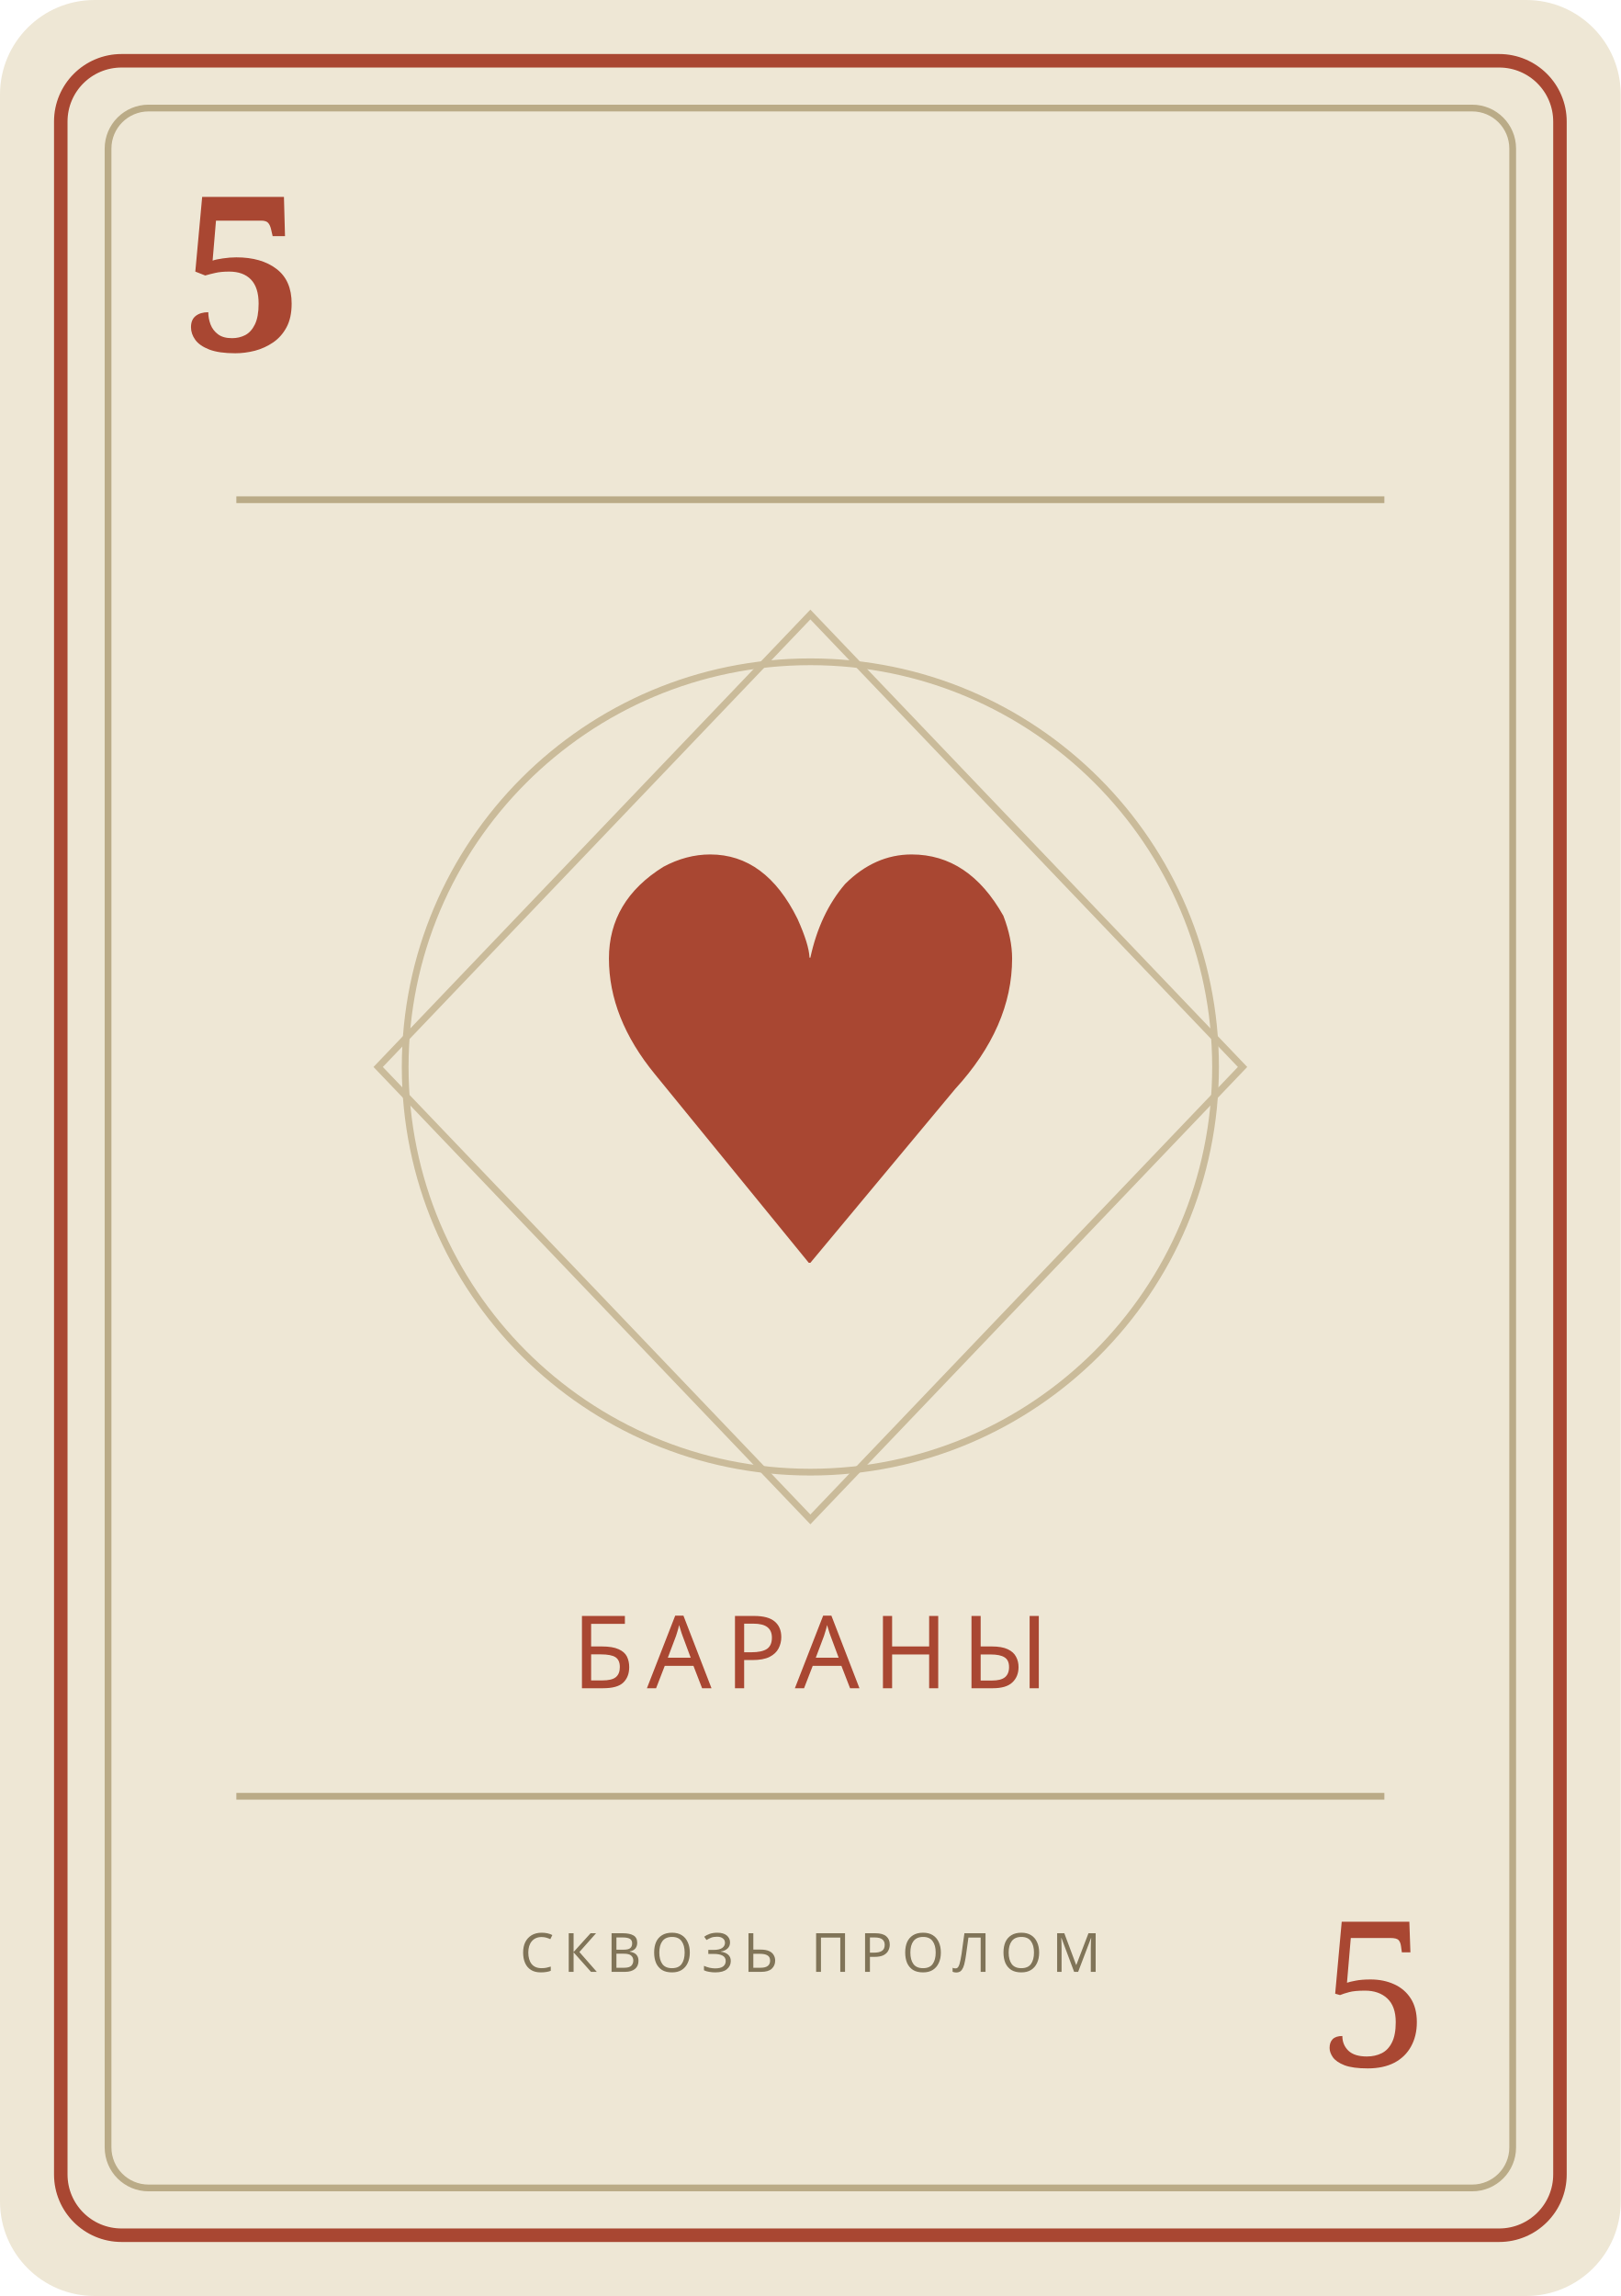
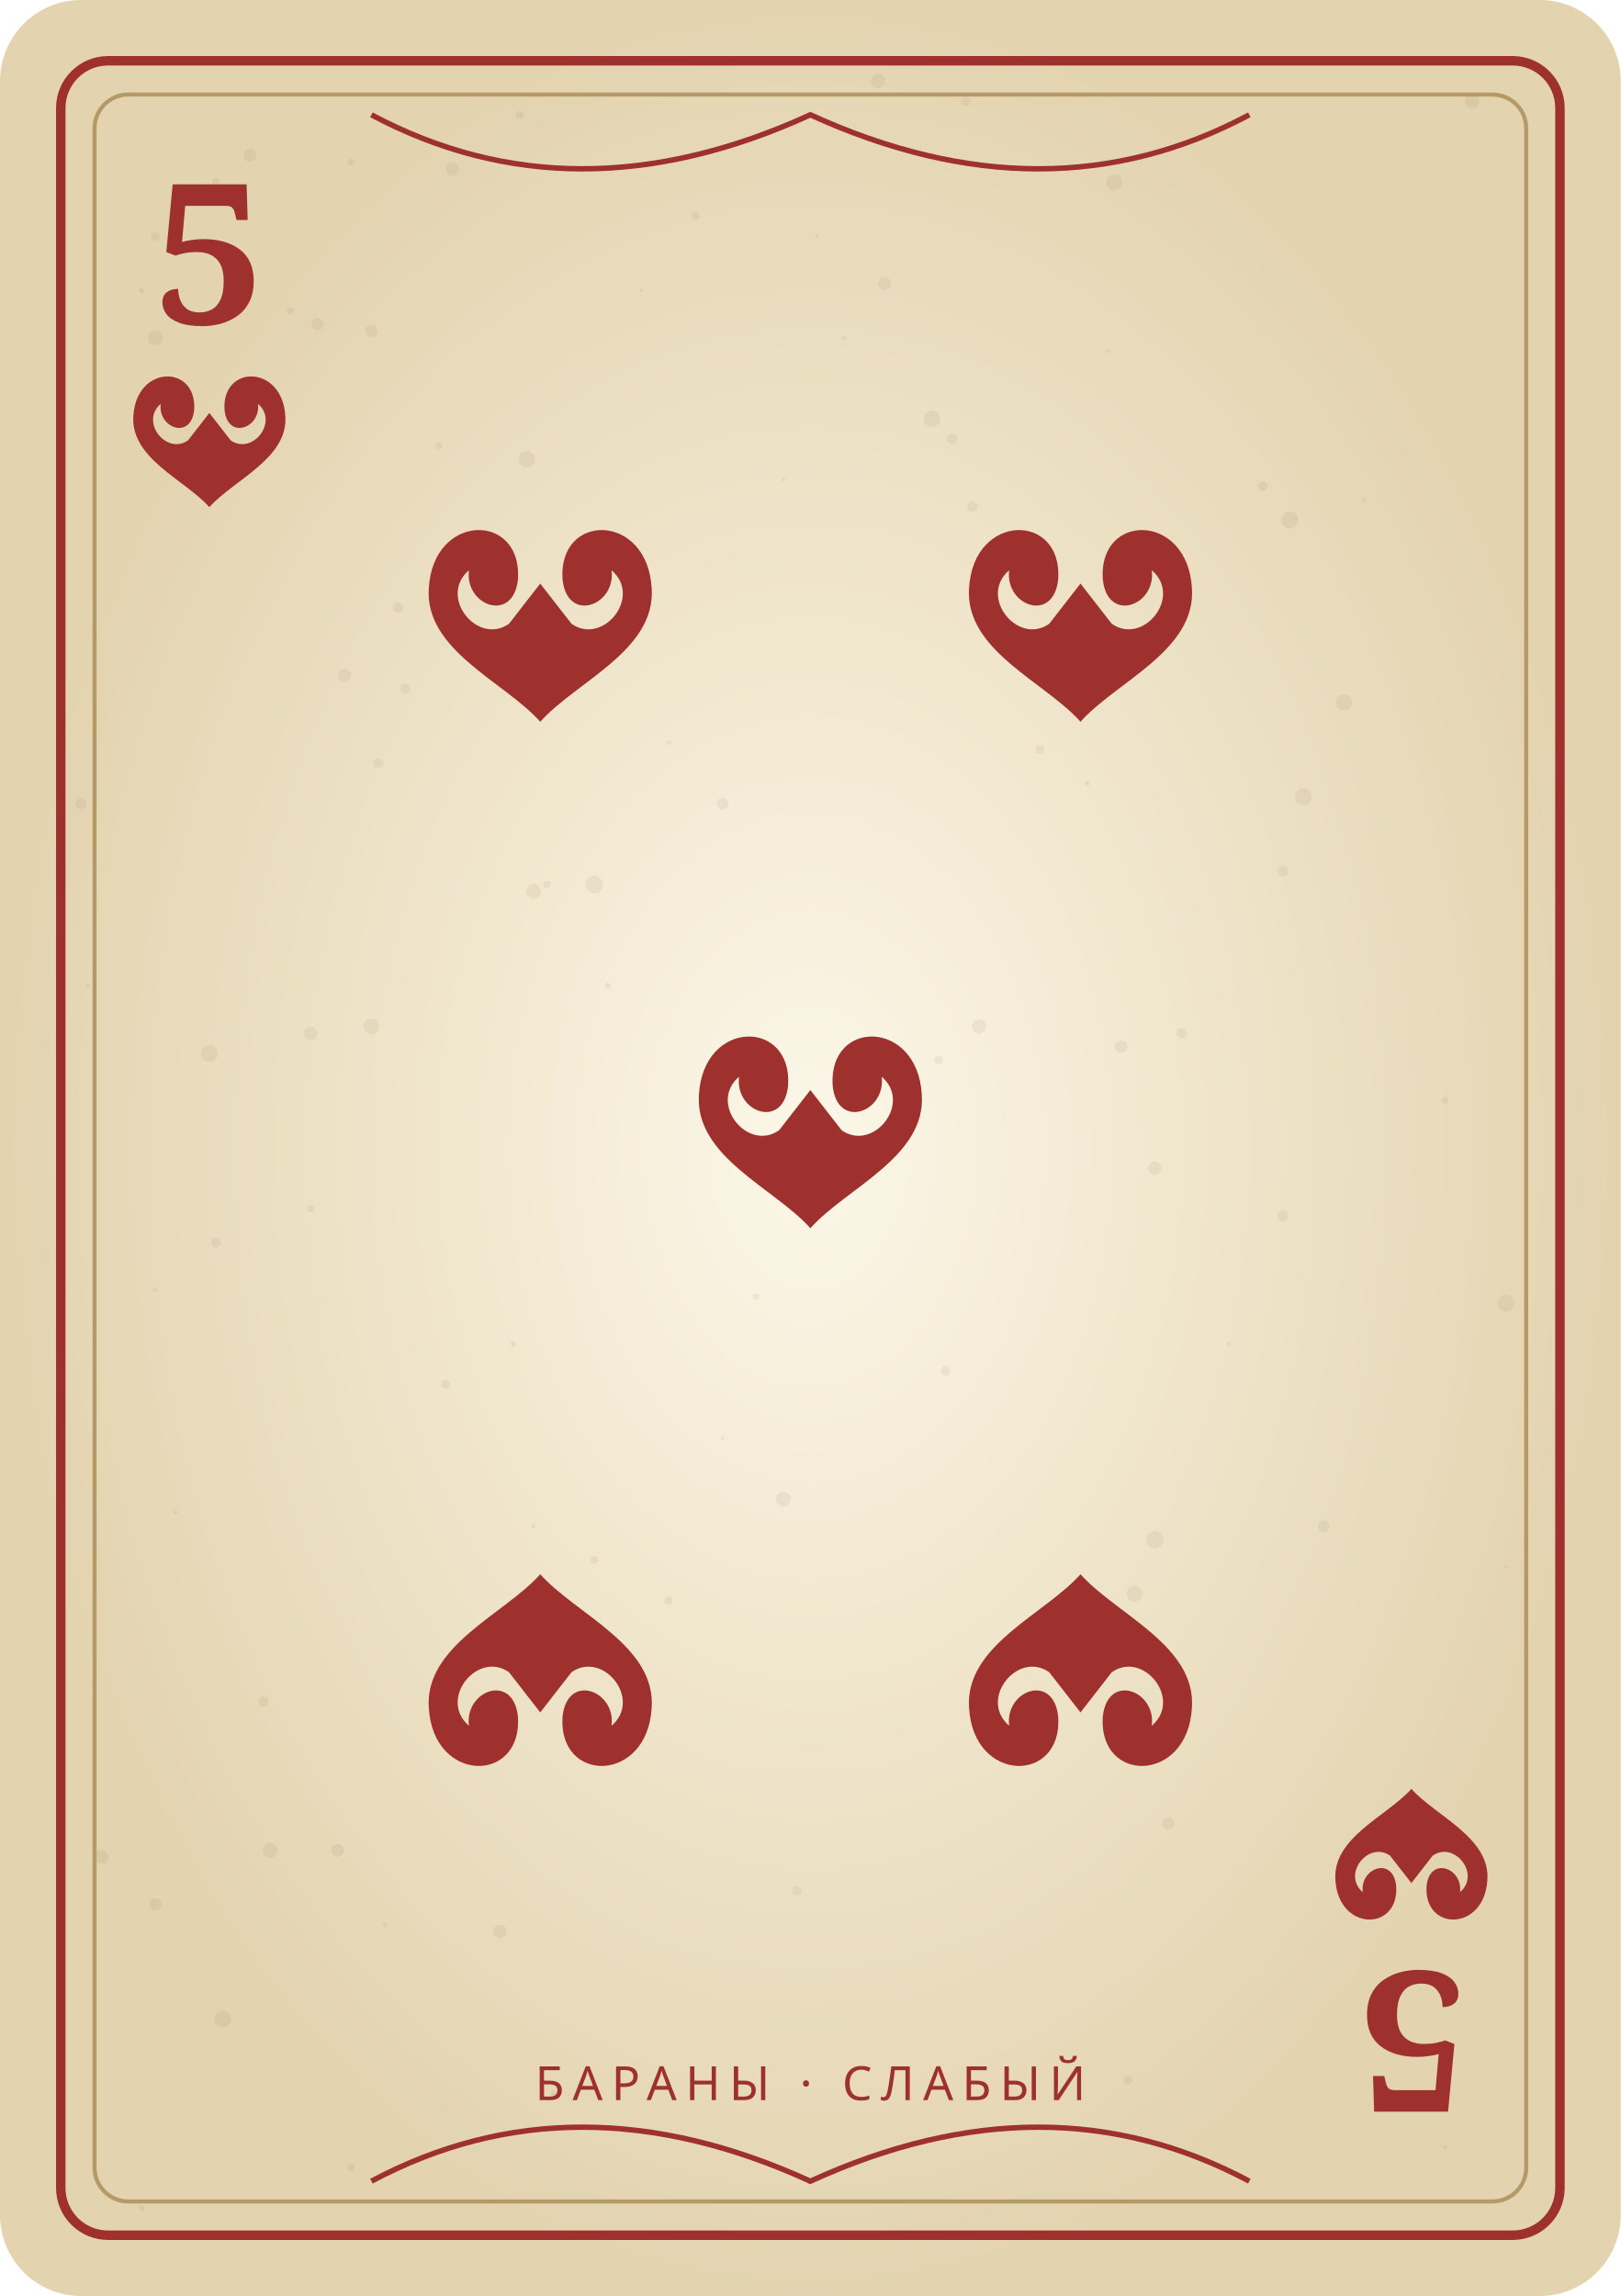
<svg xmlns="http://www.w3.org/2000/svg" width="240" height="340" viewBox="0 0 240 340">
-   <rect width="240" height="340" rx="14" fill="#eee7d5" />
-   <rect x="9" y="9" width="222" height="322" rx="9" fill="none" stroke="#a94732" stroke-width="2" />
-   <rect x="16" y="16" width="208" height="308" rx="6" fill="none" stroke="#baab87" />
-   <path d="M35 74H205M35 266H205" stroke="#baab87" />
-   <text x="27" y="52" font-family="Georgia,serif" font-weight="bold" font-size="32" fill="#a94732">5</text>
-   <text x="212" y="306" text-anchor="end" font-family="Georgia,serif" font-size="30" fill="#a94732">5</text>
-   <circle cx="120" cy="158" r="60" fill="none" stroke="#cabb9a" />
-   <path d="M120 91L184 158L120 225L56 158Z" fill="none" stroke="#cabb9a" />
-   <text x="120" y="187" text-anchor="middle" font-family="Georgia,serif" font-size="83" fill="#a94732">♥</text>
-   <text x="120" y="250" text-anchor="middle" font-family="sans-serif" font-size="15" letter-spacing="2" fill="#a94732">БАРАНЫ</text>
-   <text x="120" y="292" text-anchor="middle" font-family="sans-serif" font-size="8" letter-spacing="1.4" fill="#807458">СКВОЗЬ ПРОЛОМ</text>
+   <defs>
+     <radialGradient id="paper">
+       <stop stop-color="#fcf7e8" />
+       <stop offset="1" stop-color="#e3d3af" />
+     </radialGradient>
+   </defs>
+   <rect width="240" height="340" rx="12" fill="url(#paper)" />
+   <circle cx="164" cy="52" r="0.29" fill="#806342" opacity=".09" />
+   <circle cx="111" cy="158" r="0.95" fill="#806342" opacity=".09" />
+   <circle cx="23" cy="191" r="0.26" fill="#806342" opacity=".09" />
+   <circle cx="130" cy="12" r="1.06" fill="#806342" opacity=".09" />
+   <circle cx="32" cy="27" r="0.58" fill="#806342" opacity=".09" />
+   <circle cx="13" cy="146" r="0.34" fill="#806342" opacity=".09" />
+   <circle cx="77" cy="17" r="0.60" fill="#806342" opacity=".09" />
+   <circle cx="39" cy="252" r="0.77" fill="#806342" opacity=".09" />
+   <circle cx="167" cy="308" r="0.68" fill="#806342" opacity=".09" />
+   <circle cx="40" cy="274" r="1.11" fill="#806342" opacity=".09" />
+   <circle cx="76" cy="199" r="0.41" fill="#806342" opacity=".09" />
+   <circle cx="118" cy="280" r="0.69" fill="#806342" opacity=".09" />
+   <circle cx="166" cy="155" r="0.94" fill="#806342" opacity=".09" />
+   <circle cx="46" cy="179" r="0.55" fill="#806342" opacity=".09" />
+   <circle cx="99" cy="110" r="0.35" fill="#806342" opacity=".09" />
+   <circle cx="165" cy="27" r="1.20" fill="#806342" opacity=".09" />
+   <circle cx="144" cy="75" r="0.78" fill="#806342" opacity=".09" />
+   <circle cx="79" cy="226" r="0.28" fill="#806342" opacity=".09" />
+   <circle cx="107" cy="119" r="0.87" fill="#806342" opacity=".09" />
+   <circle cx="81" cy="131" r="0.58" fill="#806342" opacity=".09" />
+   <circle cx="37" cy="23" r="0.96" fill="#806342" opacity=".09" />
+   <circle cx="88" cy="131" r="1.28" fill="#806342" opacity=".09" />
+   <circle cx="116" cy="71" r="0.30" fill="#806342" opacity=".09" />
+   <circle cx="187" cy="72" r="0.73" fill="#806342" opacity=".09" />
+   <circle cx="55" cy="49" r="0.91" fill="#806342" opacity=".09" />
+   <circle cx="32" cy="184" r="0.74" fill="#806342" opacity=".09" />
+   <circle cx="190" cy="129" r="0.81" fill="#806342" opacity=".09" />
+   <circle cx="199" cy="104" r="1.21" fill="#806342" opacity=".09" />
+   <circle cx="23" cy="50" r="1.10" fill="#806342" opacity=".09" />
+   <circle cx="47" cy="48" r="0.89" fill="#806342" opacity=".09" />
+   <circle cx="82" cy="243" r="0.99" fill="#806342" opacity=".09" />
+   <circle cx="139" cy="157" r="0.64" fill="#806342" opacity=".09" />
+   <circle cx="145" cy="152" r="1.06" fill="#806342" opacity=".09" />
+   <circle cx="141" cy="65" r="0.77" fill="#806342" opacity=".09" />
+   <circle cx="33" cy="299" r="1.23" fill="#806342" opacity=".09" />
+   <circle cx="196" cy="226" r="0.87" fill="#806342" opacity=".09" />
+   <circle cx="23" cy="35" r="0.64" fill="#806342" opacity=".09" />
+   <circle cx="90" cy="146" r="0.47" fill="#806342" opacity=".09" />
+   <circle cx="125" cy="50" r="0.31" fill="#806342" opacity=".09" />
+   <circle cx="74" cy="286" r="1.00" fill="#806342" opacity=".09" />
+   <circle cx="79" cy="96" r="0.35" fill="#806342" opacity=".09" />
+   <circle cx="66" cy="205" r="0.67" fill="#806342" opacity=".09" />
+   <circle cx="31" cy="156" r="1.24" fill="#806342" opacity=".09" />
+   <circle cx="34" cy="70" r="1.04" fill="#806342" opacity=".09" />
+   <circle cx="218" cy="15" r="1.08" fill="#806342" opacity=".09" />
+   <circle cx="112" cy="192" r="0.48" fill="#806342" opacity=".09" />
+   <circle cx="193" cy="118" r="1.25" fill="#806342" opacity=".09" />
+   <circle cx="46" cy="153" r="0.99" fill="#806342" opacity=".09" />
+   <circle cx="21" cy="43" r="0.42" fill="#806342" opacity=".09" />
+   <circle cx="175" cy="153" r="0.77" fill="#806342" opacity=".09" />
+   <circle cx="202" cy="74" r="0.29" fill="#806342" opacity=".09" />
+   <circle cx="107" cy="213" r="0.26" fill="#806342" opacity=".09" />
+   <circle cx="140" cy="203" r="0.71" fill="#806342" opacity=".09" />
+   <circle cx="168" cy="236" r="1.17" fill="#806342" opacity=".09" />
+   <circle cx="168" cy="95" r="1.23" fill="#806342" opacity=".09" />
+   <circle cx="95" cy="43" r="0.28" fill="#806342" opacity=".09" />
+   <circle cx="171" cy="173" r="0.98" fill="#806342" opacity=".09" />
+   <circle cx="52" cy="321" r="0.58" fill="#806342" opacity=".09" />
+   <circle cx="15" cy="275" r="1.02" fill="#806342" opacity=".09" />
+   <circle cx="78" cy="68" r="1.22" fill="#806342" opacity=".09" />
+   <circle cx="81" cy="241" r="1.22" fill="#806342" opacity=".09" />
+   <circle cx="65" cy="66" r="0.54" fill="#806342" opacity=".09" />
+   <circle cx="145" cy="252" r="1.10" fill="#806342" opacity=".09" />
+   <circle cx="43" cy="46" r="0.52" fill="#806342" opacity=".09" />
+   <circle cx="79" cy="132" r="1.12" fill="#806342" opacity=".09" />
+   <circle cx="138" cy="62" r="1.23" fill="#806342" opacity=".09" />
+   <circle cx="99" cy="237" r="0.63" fill="#806342" opacity=".09" />
+   <circle cx="59" cy="90" r="0.76" fill="#806342" opacity=".09" />
+   <circle cx="223" cy="232" r="0.31" fill="#806342" opacity=".09" />
+   <circle cx="56" cy="113" r="0.73" fill="#806342" opacity=".09" />
+   <circle cx="214" cy="318" r="0.33" fill="#806342" opacity=".09" />
+   <circle cx="12" cy="119" r="0.84" fill="#806342" opacity=".09" />
+   <circle cx="51" cy="100" r="0.95" fill="#806342" opacity=".09" />
+   <circle cx="161" cy="116" r="0.37" fill="#806342" opacity=".09" />
+   <circle cx="182" cy="199" r="0.30" fill="#806342" opacity=".09" />
+   <circle cx="26" cy="224" r="0.32" fill="#806342" opacity=".09" />
+   <circle cx="23" cy="282" r="0.92" fill="#806342" opacity=".09" />
+   <circle cx="60" cy="102" r="0.74" fill="#806342" opacity=".09" />
+   <circle cx="52" cy="24" r="0.53" fill="#806342" opacity=".09" />
+   <circle cx="154" cy="111" r="0.65" fill="#806342" opacity=".09" />
+   <circle cx="55" cy="152" r="1.17" fill="#806342" opacity=".09" />
+   <circle cx="116" cy="222" r="1.11" fill="#806342" opacity=".09" />
+   <circle cx="173" cy="270" r="0.91" fill="#806342" opacity=".09" />
+   <circle cx="223" cy="193" r="1.24" fill="#806342" opacity=".09" />
+   <circle cx="50" cy="274" r="0.94" fill="#806342" opacity=".09" />
+   <circle cx="171" cy="228" r="1.29" fill="#806342" opacity=".09" />
+   <circle cx="21" cy="327" r="0.45" fill="#806342" opacity=".09" />
+   <circle cx="190" cy="180" r="0.85" fill="#806342" opacity=".09" />
+   <circle cx="159" cy="90" r="0.35" fill="#806342" opacity=".09" />
+   <circle cx="160" cy="90" r="0.57" fill="#806342" opacity=".09" />
+   <circle cx="143" cy="15" r="0.68" fill="#806342" opacity=".09" />
+   <circle cx="121" cy="35" r="0.27" fill="#806342" opacity=".09" />
+   <circle cx="67" cy="25" r="0.96" fill="#806342" opacity=".09" />
+   <circle cx="131" cy="42" r="0.97" fill="#806342" opacity=".09" />
+   <circle cx="88" cy="231" r="0.59" fill="#806342" opacity=".09" />
+   <circle cx="103" cy="32" r="0.58" fill="#806342" opacity=".09" />
+   <circle cx="214" cy="163" r="0.51" fill="#806342" opacity=".09" />
+   <circle cx="57" cy="285" r="0.34" fill="#806342" opacity=".09" />
+   <circle cx="82" cy="310" r="0.41" fill="#806342" opacity=".09" />
+   <circle cx="191" cy="77" r="1.26" fill="#806342" opacity=".09" />
+   <rect x="9" y="9" width="222" height="322" rx="7" fill="none" stroke="#9e302d" stroke-width="1.4" />
+   <rect x="14" y="14" width="212" height="312" rx="5" fill="none" stroke="#b59a68" stroke-width=".6" />
+   <path d="M55 17Q85 33 120 17Q155 33 185 17M55 323Q85 307 120 323Q155 307 185 323" fill="none" stroke="#9e302d" stroke-width=".8" />
+   <text x="31" y="48" text-anchor="middle" font-family="Georgia,serif" font-weight="bold" font-size="29" fill="#9e302d">5</text>
+   <g transform="translate(31 67) rotate(0) scale(0.45)">
+     <path d="M0 18C-8 9-26 2-25-12C-24-29-4-29-5-14C-6-4-17-8-16-16C-23-10-14 1-7-4L0-13L7-4C14 1 23-10 16-16C17-8 6-4 5-14C4-29 24-29 25-12C26 2 8 9 0 18Z" fill="#9e302d" fill-rule="evenodd" />
+   </g>
+   <g transform="rotate(180 120 170)">
+     <text x="31" y="48" text-anchor="middle" font-family="Georgia,serif" font-weight="bold" font-size="29" fill="#9e302d">5</text>
+     <g transform="translate(31 67) rotate(0) scale(0.45)">
+       <path d="M0 18C-8 9-26 2-25-12C-24-29-4-29-5-14C-6-4-17-8-16-16C-23-10-14 1-7-4L0-13L7-4C14 1 23-10 16-16C17-8 6-4 5-14C4-29 24-29 25-12C26 2 8 9 0 18Z" fill="#9e302d" fill-rule="evenodd" />
+     </g>
+   </g>
+   <g transform="translate(80 95) rotate(0) scale(0.66)">
+     <path d="M0 18C-8 9-26 2-25-12C-24-29-4-29-5-14C-6-4-17-8-16-16C-23-10-14 1-7-4L0-13L7-4C14 1 23-10 16-16C17-8 6-4 5-14C4-29 24-29 25-12C26 2 8 9 0 18Z" fill="#9e302d" fill-rule="evenodd" />
+   </g>
+   <g transform="translate(160 95) rotate(0) scale(0.66)">
+     <path d="M0 18C-8 9-26 2-25-12C-24-29-4-29-5-14C-6-4-17-8-16-16C-23-10-14 1-7-4L0-13L7-4C14 1 23-10 16-16C17-8 6-4 5-14C4-29 24-29 25-12C26 2 8 9 0 18Z" fill="#9e302d" fill-rule="evenodd" />
+   </g>
+   <g transform="translate(120 170) rotate(0) scale(0.66)">
+     <path d="M0 18C-8 9-26 2-25-12C-24-29-4-29-5-14C-6-4-17-8-16-16C-23-10-14 1-7-4L0-13L7-4C14 1 23-10 16-16C17-8 6-4 5-14C4-29 24-29 25-12C26 2 8 9 0 18Z" fill="#9e302d" fill-rule="evenodd" />
+   </g>
+   <g transform="translate(80 245) rotate(180) scale(0.66)">
+     <path d="M0 18C-8 9-26 2-25-12C-24-29-4-29-5-14C-6-4-17-8-16-16C-23-10-14 1-7-4L0-13L7-4C14 1 23-10 16-16C17-8 6-4 5-14C4-29 24-29 25-12C26 2 8 9 0 18Z" fill="#9e302d" fill-rule="evenodd" />
+   </g>
+   <g transform="translate(160 245) rotate(180) scale(0.66)">
+     <path d="M0 18C-8 9-26 2-25-12C-24-29-4-29-5-14C-6-4-17-8-16-16C-23-10-14 1-7-4L0-13L7-4C14 1 23-10 16-16C17-8 6-4 5-14C4-29 24-29 25-12C26 2 8 9 0 18Z" fill="#9e302d" fill-rule="evenodd" />
+   </g>
+   <text x="120" y="311" text-anchor="middle" font-family="sans-serif" font-size="7" letter-spacing="1.3" fill="#9e302d">БАРАНЫ · СЛАБЫЙ</text>
</svg>
